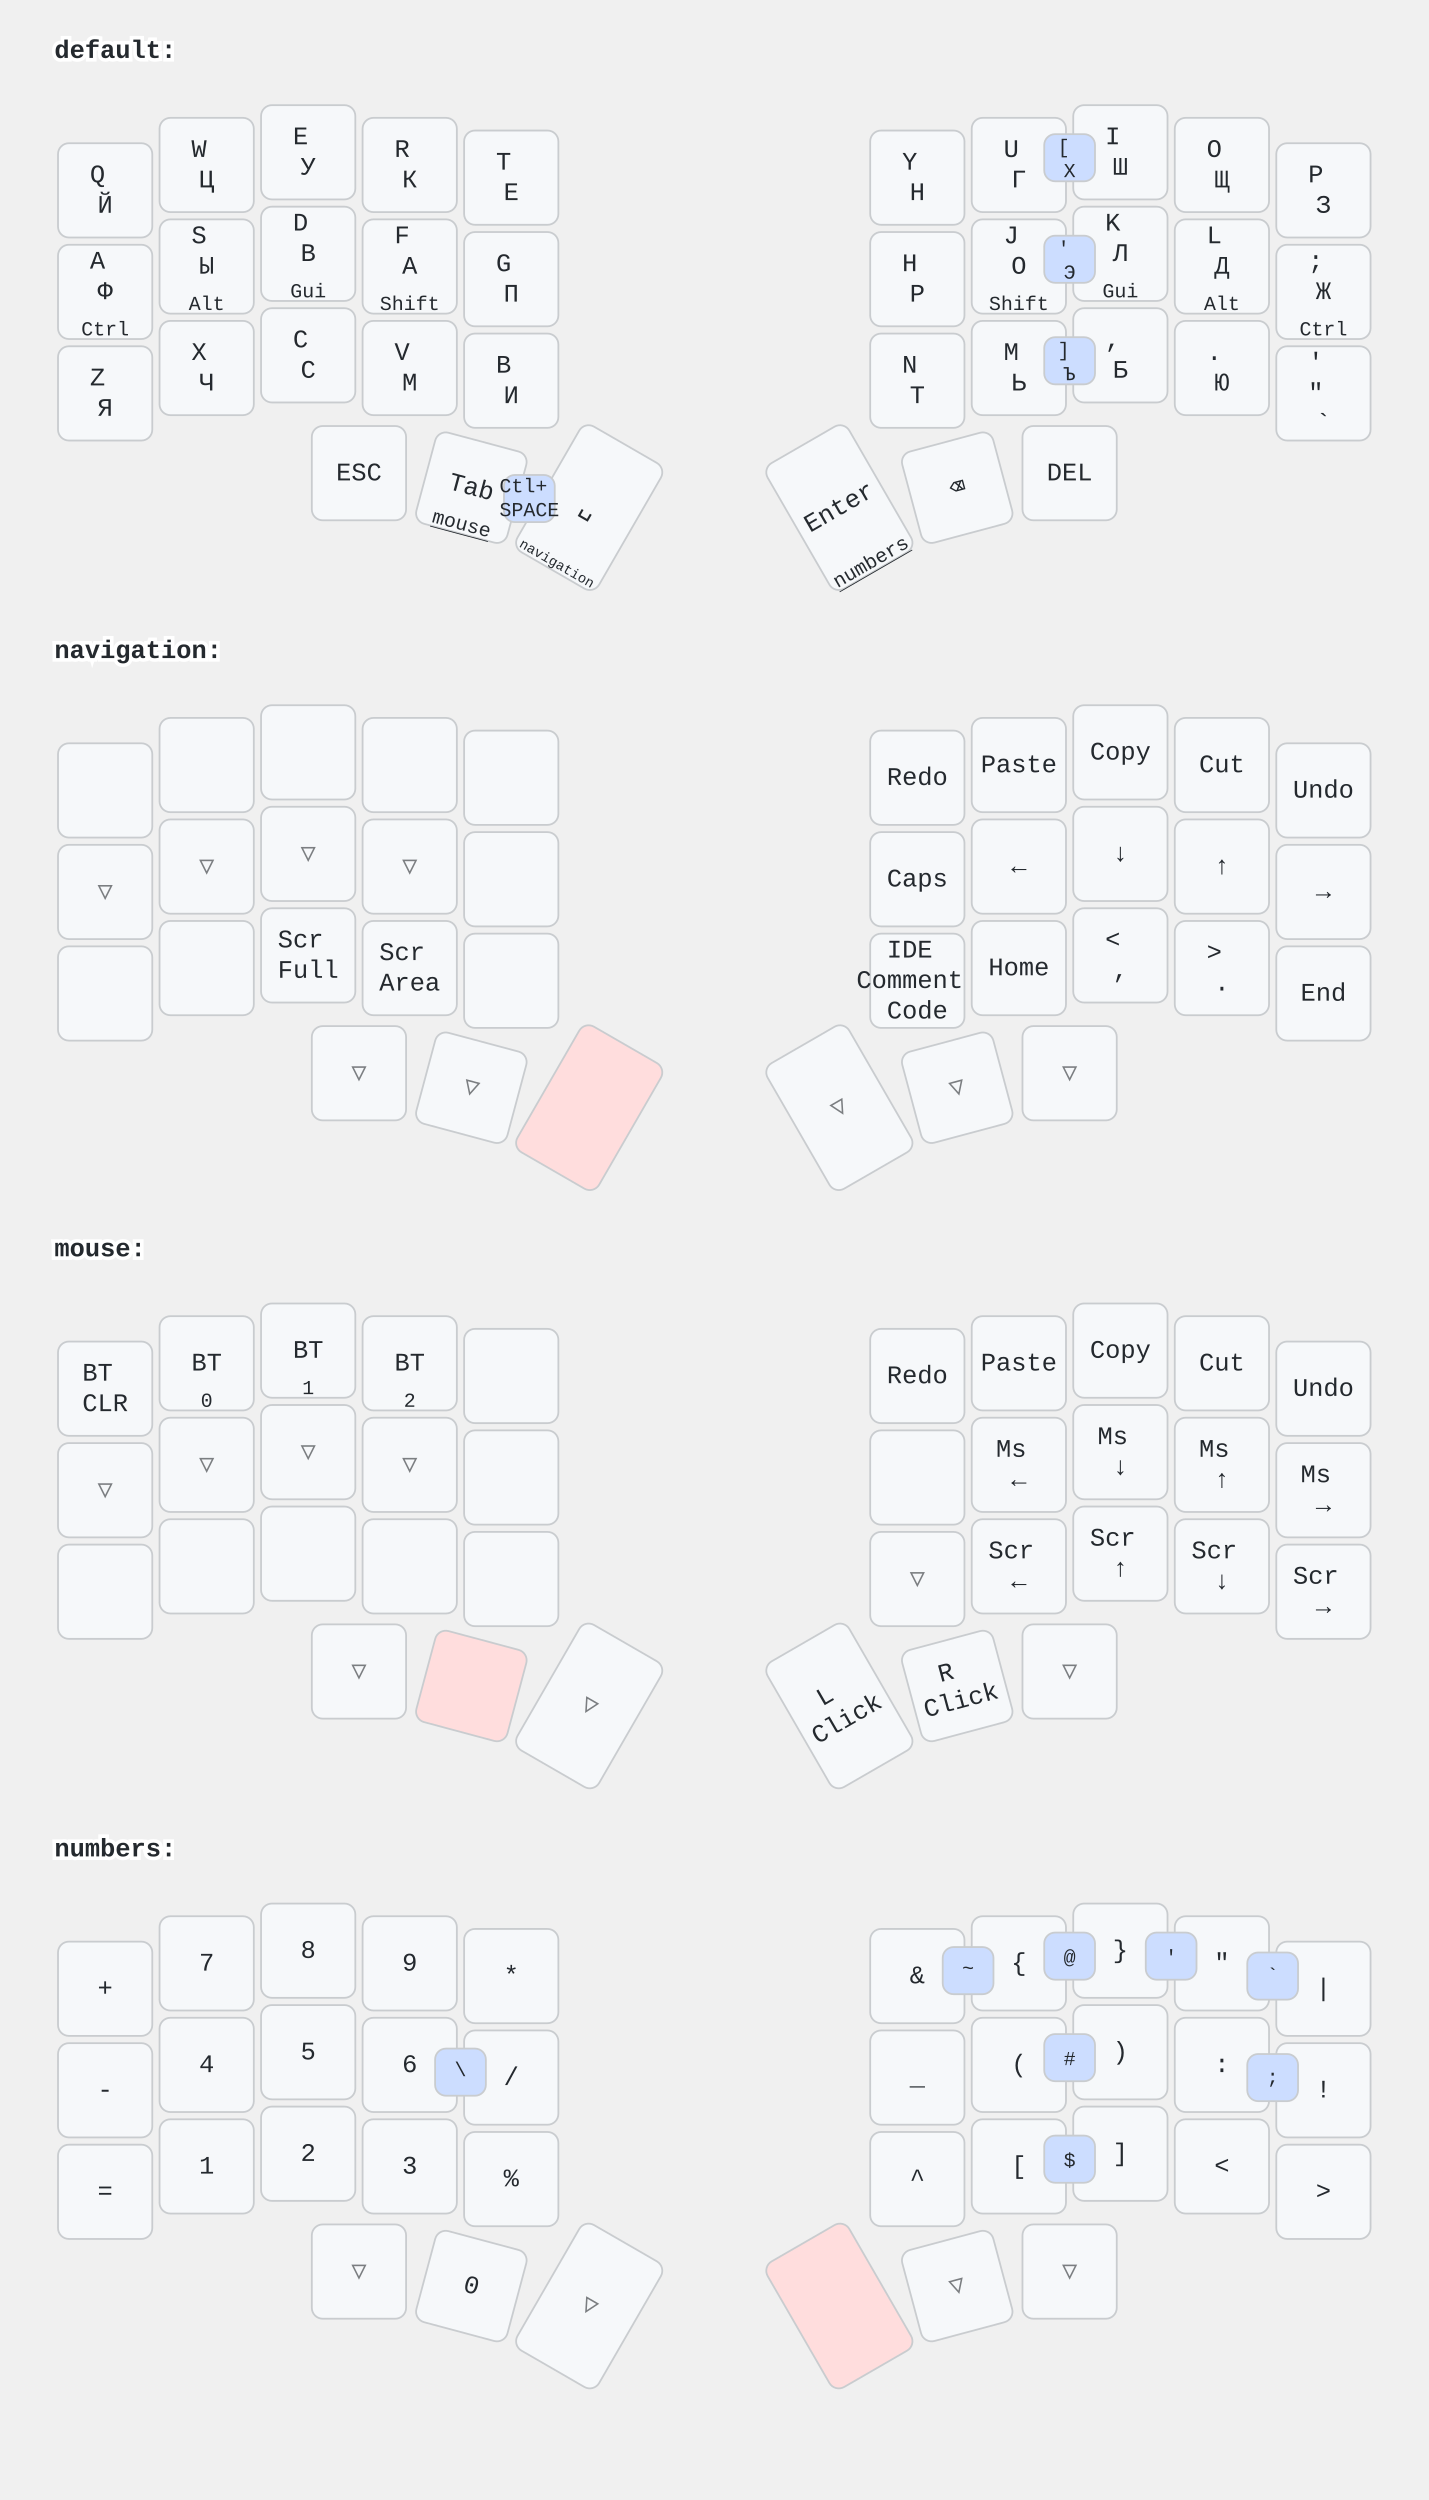
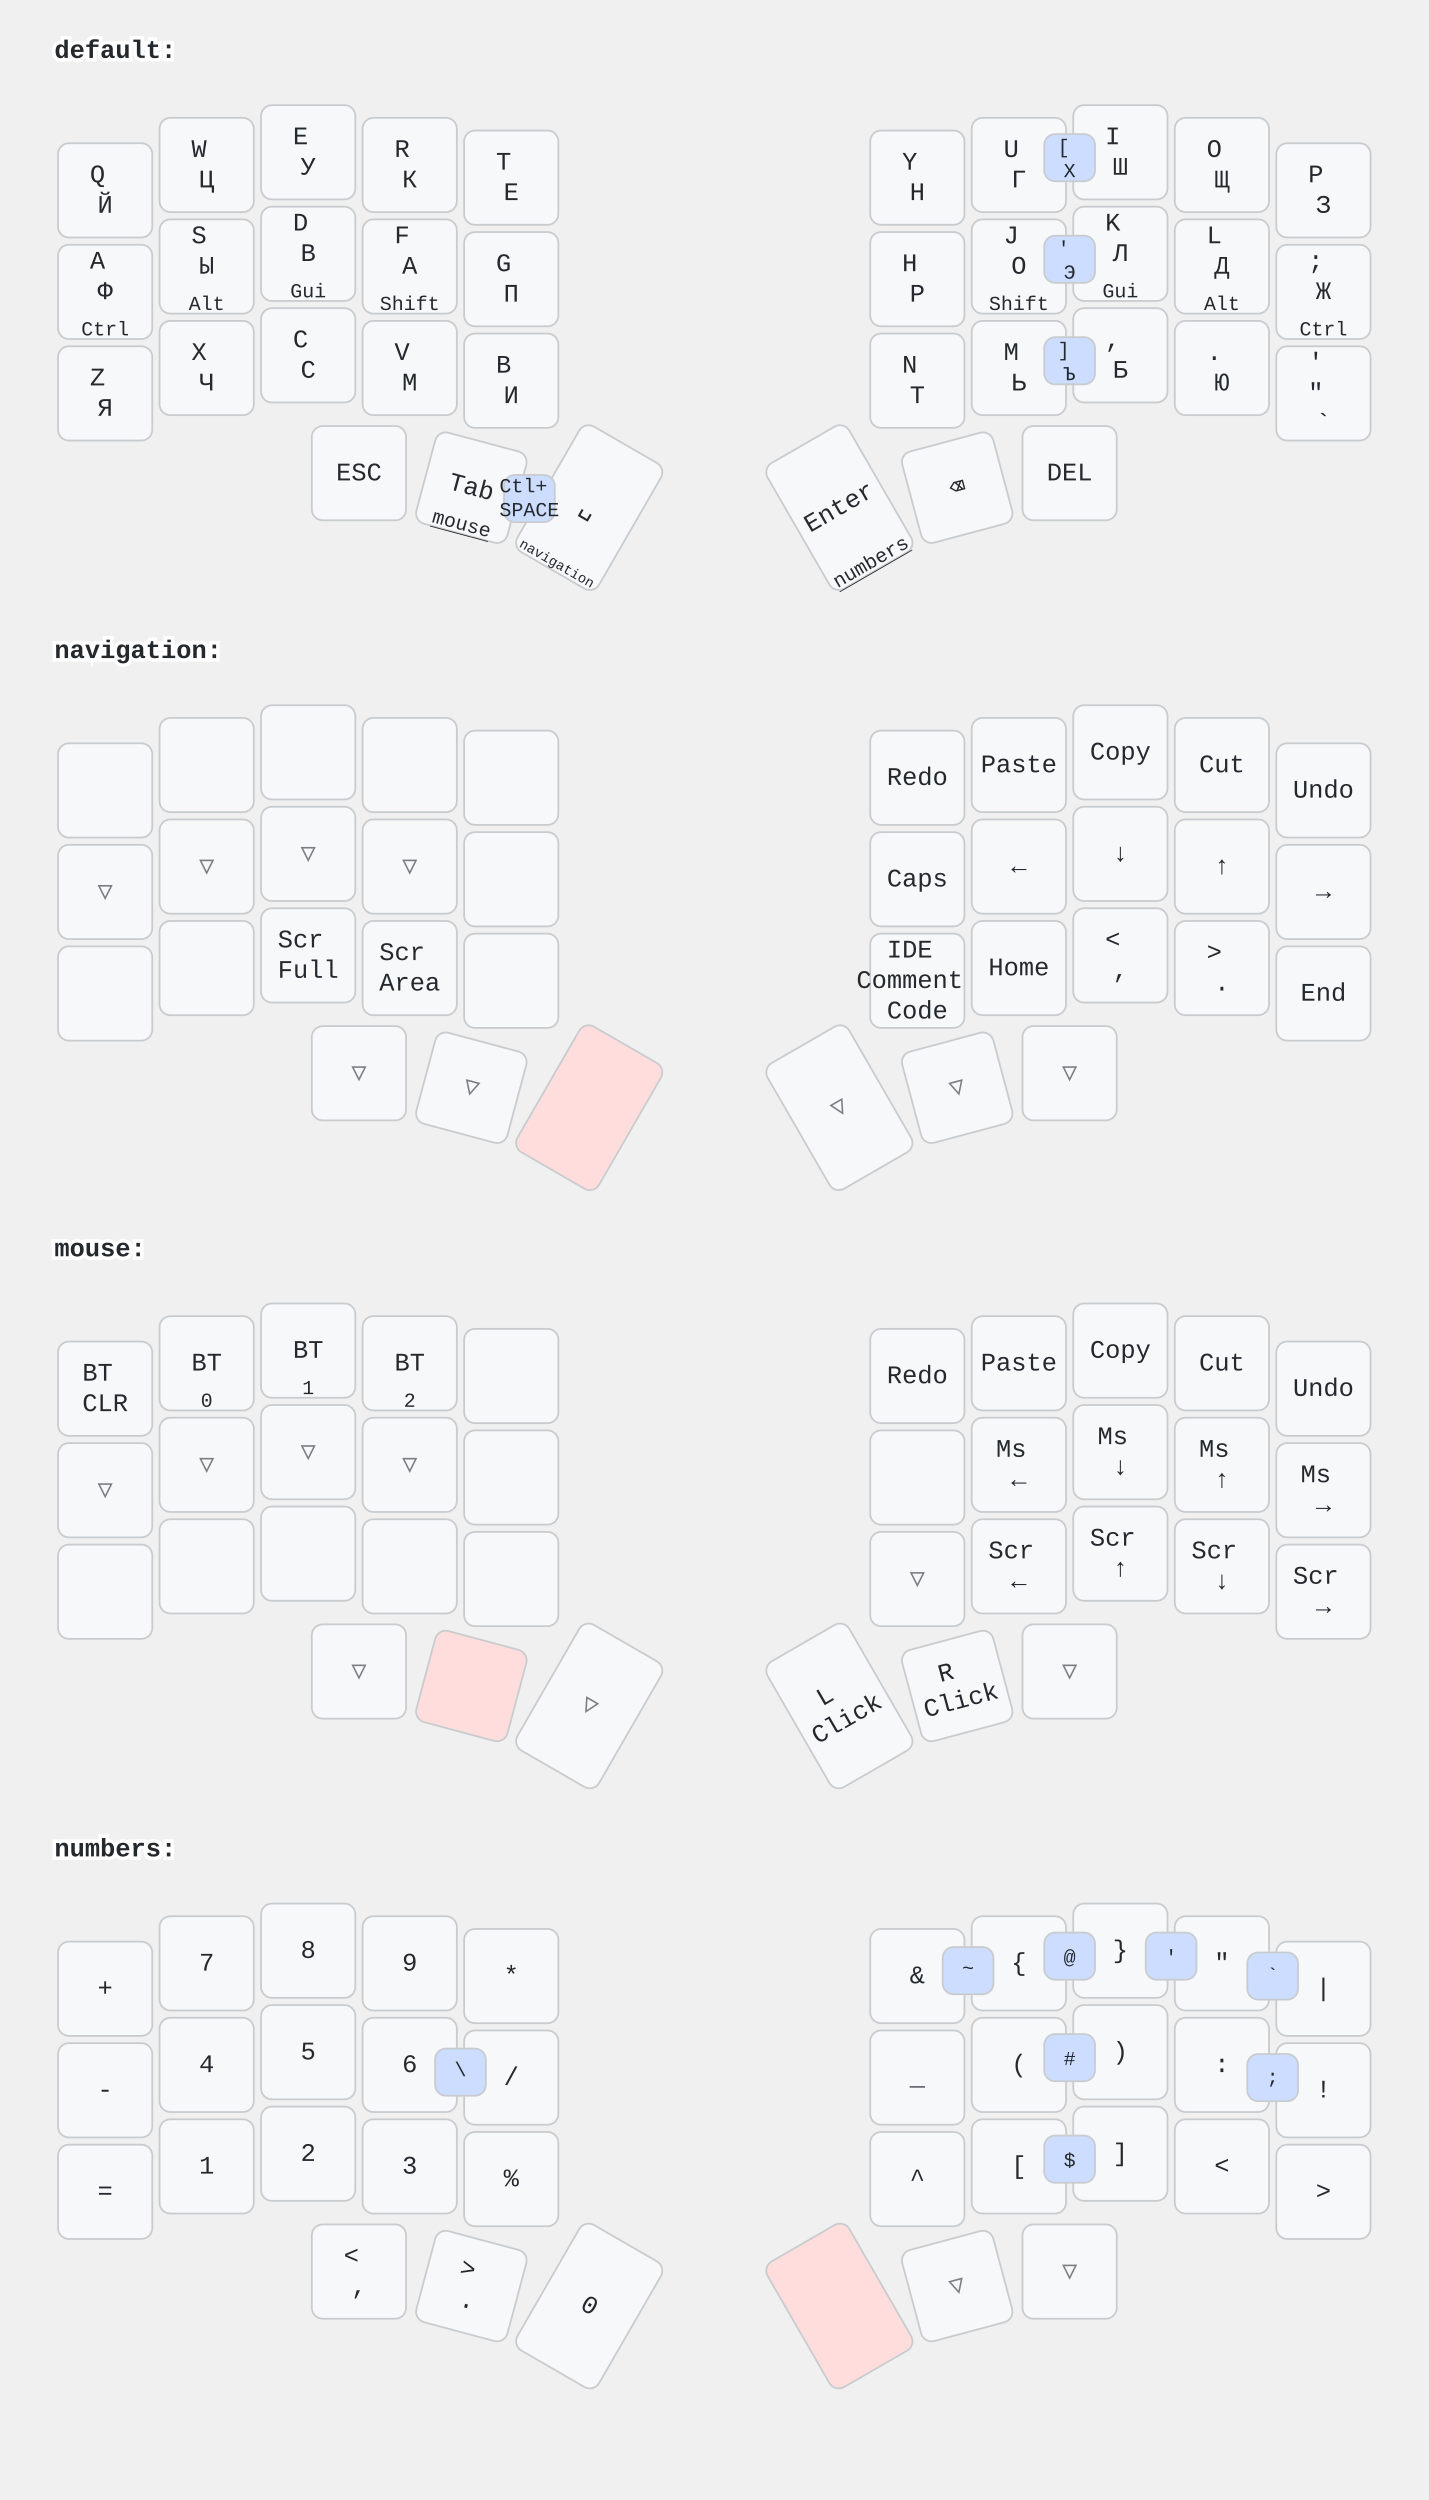
<svg xmlns="http://www.w3.org/2000/svg" width="788" height="1379" viewBox="0 0 788 1379" class="keymap">
  <style>/* inherit to force styles through use tags */
svg path {
    fill: inherit;
}

/* font and background color specifications */
svg.keymap {
    font-family: SFMono-Regular,Consolas,Liberation Mono,Menlo,monospace;
    font-size: 14px;
    font-kerning: normal;
    text-rendering: optimizeLegibility;
    fill: #24292e;
}

/* default key styling */
rect.key {
    fill: #f6f8fa;
}

rect.key, rect.combo {
    stroke: #c9cccf;
    stroke-width: 1;
}

/* default key side styling, only used is draw_key_sides is set */
rect.side {
    filter: brightness(90%);
}

/* color accent for combo boxes */
rect.combo, rect.combo-separate {
    fill: #cdf;
}

/* color accent for held keys */
rect.held, rect.combo.held {
    fill: #fdd;
}

/* color accent for ghost (optional) keys */
rect.ghost, rect.combo.ghost {
    stroke-dasharray: 4, 4;
    stroke-width: 2;
}

text {
    text-anchor: middle;
    dominant-baseline: middle;
}

/* styling for layer labels */
text.label {
    font-weight: bold;
    text-anchor: start;
    stroke: white;
    stroke-width: 4;
    paint-order: stroke;
}

/* styling for optional footer */
text.footer {
    text-anchor: end;
    dominant-baseline: auto;
    stroke: white;
    stroke-width: 4;
    paint-order: stroke;
}

/* styling for combo tap, and key non-tap label text */
text.combo, text.hold, text.shifted, text.left, text.right {
    font-size: 11px;
}

text.hold {
    text-anchor: middle;
    dominant-baseline: auto;
}

text.shifted {
    text-anchor: middle;
    dominant-baseline: hanging;
}

text.left {
    text-anchor: start;
}

text.right {
    text-anchor: end;
}

text.layer-activator {
    text-decoration: underline;
}

/* styling for hold/shifted label text in combo box */
text.combo.hold, text.combo.shifted, text.combo.left, text.combo.right {
    font-size: 8px;
}

/* lighter symbol for transparent keys */
text.trans {
    fill: #7b7e81;
}

/* styling for combo dendrons */
path.combo {
    stroke-width: 1;
    stroke: gray;
    fill: none;
}

/* Start Tabler Icons Cleanup */
/* cannot use height/width with glyphs */
.icon-tabler &gt; path {
    fill: inherit;
    stroke: inherit;
    stroke-width: 2;
}
/* hide tabler's default box */
.icon-tabler &gt; path[stroke="none"][fill="none"] {
    visibility: hidden;
}
/* End Tabler Icons Cleanup */

@media (prefers-color-scheme: dark) {
svg.keymap { fill: #d1d6db; }
rect.key { fill: #3f4750; }
rect.key, rect.combo { stroke: #60666c; }
rect.combo, rect.combo-separate { fill: #1f3d7a; }
rect.held, rect.combo.held { fill: #854747; }
text.label, text.footer { stroke: black; }
text.trans { fill: #7e8184; }
path.combo { stroke: #7f7f7f; }

}</style>
  <g transform="translate(30, 0)" class="layer-default">
    <text x="0" y="28" class="label" id="default">default:</text>
    <g transform="translate(0, 56)">
      <g transform="translate(28, 49)" class="key keypos-0">
        <rect rx="6" ry="6" x="-26" y="-26" width="52" height="52" class="key" />
        <text x="0" y="0" class="key tap">
          <tspan x="0" dy="-0.6em">Q</tspan>
          <tspan x="0" dy="1.2em">Й</tspan>
        </text>
      </g>
      <g transform="translate(84, 35)" class="key keypos-1">
        <rect rx="6" ry="6" x="-26" y="-26" width="52" height="52" class="key" />
        <text x="0" y="0" class="key tap">
          <tspan x="0" dy="-0.6em">W</tspan>
          <tspan x="0" dy="1.2em">Ц</tspan>
        </text>
      </g>
      <g transform="translate(140, 28)" class="key keypos-2">
        <rect rx="6" ry="6" x="-26" y="-26" width="52" height="52" class="key" />
        <text x="0" y="0" class="key tap">
          <tspan x="0" dy="-0.6em">E</tspan>
          <tspan x="0" dy="1.2em">У</tspan>
        </text>
      </g>
      <g transform="translate(196, 35)" class="key keypos-3">
        <rect rx="6" ry="6" x="-26" y="-26" width="52" height="52" class="key" />
        <text x="0" y="0" class="key tap">
          <tspan x="0" dy="-0.6em">R</tspan>
          <tspan x="0" dy="1.2em">К</tspan>
        </text>
      </g>
      <g transform="translate(252, 42)" class="key keypos-4">
        <rect rx="6" ry="6" x="-26" y="-26" width="52" height="52" class="key" />
        <text x="0" y="0" class="key tap">
          <tspan x="0" dy="-0.6em">T</tspan>
          <tspan x="0" dy="1.2em">Е</tspan>
        </text>
      </g>
      <g transform="translate(476, 42)" class="key keypos-5">
        <rect rx="6" ry="6" x="-26" y="-26" width="52" height="52" class="key" />
        <text x="0" y="0" class="key tap">
          <tspan x="0" dy="-0.6em">Y</tspan>
          <tspan x="0" dy="1.2em">Н</tspan>
        </text>
      </g>
      <g transform="translate(532, 35)" class="key keypos-6">
        <rect rx="6" ry="6" x="-26" y="-26" width="52" height="52" class="key" />
        <text x="0" y="0" class="key tap">
          <tspan x="0" dy="-0.6em">U</tspan>
          <tspan x="0" dy="1.2em">Г</tspan>
        </text>
      </g>
      <g transform="translate(588, 28)" class="key keypos-7">
        <rect rx="6" ry="6" x="-26" y="-26" width="52" height="52" class="key" />
        <text x="0" y="0" class="key tap">
          <tspan x="0" dy="-0.6em">I</tspan>
          <tspan x="0" dy="1.2em">Ш</tspan>
        </text>
      </g>
      <g transform="translate(644, 35)" class="key keypos-8">
        <rect rx="6" ry="6" x="-26" y="-26" width="52" height="52" class="key" />
        <text x="0" y="0" class="key tap">
          <tspan x="0" dy="-0.6em">O</tspan>
          <tspan x="0" dy="1.2em">Щ</tspan>
        </text>
      </g>
      <g transform="translate(700, 49)" class="key keypos-9">
        <rect rx="6" ry="6" x="-26" y="-26" width="52" height="52" class="key" />
        <text x="0" y="0" class="key tap">
          <tspan x="0" dy="-0.6em">P</tspan>
          <tspan x="0" dy="1.2em">З</tspan>
        </text>
      </g>
      <g transform="translate(28, 105)" class="key keypos-10">
        <rect rx="6" ry="6" x="-26" y="-26" width="52" height="52" class="key" />
        <text x="0" y="0" class="key tap">
          <tspan x="0" dy="-1.2em">A</tspan>
          <tspan x="0" dy="1.2em">Ф</tspan>
        </text>
        <text x="0" y="24" class="key hold">Ctrl</text>
      </g>
      <g transform="translate(84, 91)" class="key keypos-11">
        <rect rx="6" ry="6" x="-26" y="-26" width="52" height="52" class="key" />
        <text x="0" y="0" class="key tap">
          <tspan x="0" dy="-1.2em">S</tspan>
          <tspan x="0" dy="1.2em">Ы</tspan>
        </text>
        <text x="0" y="24" class="key hold">Alt</text>
      </g>
      <g transform="translate(140, 84)" class="key keypos-12">
        <rect rx="6" ry="6" x="-26" y="-26" width="52" height="52" class="key" />
        <text x="0" y="0" class="key tap">
          <tspan x="0" dy="-1.2em">D</tspan>
          <tspan x="0" dy="1.2em">В</tspan>
        </text>
        <text x="0" y="24" class="key hold">Gui</text>
      </g>
      <g transform="translate(196, 91)" class="key keypos-13">
        <rect rx="6" ry="6" x="-26" y="-26" width="52" height="52" class="key" />
        <text x="0" y="0" class="key tap">
          <tspan x="0" dy="-1.2em">F</tspan>
          <tspan x="0" dy="1.2em">А</tspan>
        </text>
        <text x="0" y="24" class="key hold">Shift</text>
      </g>
      <g transform="translate(252, 98)" class="key keypos-14">
        <rect rx="6" ry="6" x="-26" y="-26" width="52" height="52" class="key" />
        <text x="0" y="0" class="key tap">
          <tspan x="0" dy="-0.6em">G</tspan>
          <tspan x="0" dy="1.2em">П</tspan>
        </text>
      </g>
      <g transform="translate(476, 98)" class="key keypos-15">
        <rect rx="6" ry="6" x="-26" y="-26" width="52" height="52" class="key" />
        <text x="0" y="0" class="key tap">
          <tspan x="0" dy="-0.6em">H</tspan>
          <tspan x="0" dy="1.2em">Р</tspan>
        </text>
      </g>
      <g transform="translate(532, 91)" class="key keypos-16">
        <rect rx="6" ry="6" x="-26" y="-26" width="52" height="52" class="key" />
        <text x="0" y="0" class="key tap">
          <tspan x="0" dy="-1.2em">J</tspan>
          <tspan x="0" dy="1.2em">О</tspan>
        </text>
        <text x="0" y="24" class="key hold">Shift</text>
      </g>
      <g transform="translate(588, 84)" class="key keypos-17">
        <rect rx="6" ry="6" x="-26" y="-26" width="52" height="52" class="key" />
        <text x="0" y="0" class="key tap">
          <tspan x="0" dy="-1.2em">K</tspan>
          <tspan x="0" dy="1.2em">Л</tspan>
        </text>
        <text x="0" y="24" class="key hold">Gui</text>
      </g>
      <g transform="translate(644, 91)" class="key keypos-18">
        <rect rx="6" ry="6" x="-26" y="-26" width="52" height="52" class="key" />
        <text x="0" y="0" class="key tap">
          <tspan x="0" dy="-1.2em">L</tspan>
          <tspan x="0" dy="1.2em">Д</tspan>
        </text>
        <text x="0" y="24" class="key hold">Alt</text>
      </g>
      <g transform="translate(700, 105)" class="key keypos-19">
        <rect rx="6" ry="6" x="-26" y="-26" width="52" height="52" class="key" />
        <text x="0" y="0" class="key tap">
          <tspan x="0" dy="-1.2em">;</tspan>
          <tspan x="0" dy="1.2em">Ж</tspan>
        </text>
        <text x="0" y="24" class="key hold">Ctrl</text>
      </g>
      <g transform="translate(28, 161)" class="key keypos-20">
        <rect rx="6" ry="6" x="-26" y="-26" width="52" height="52" class="key" />
        <text x="0" y="0" class="key tap">
          <tspan x="0" dy="-0.6em">Z</tspan>
          <tspan x="0" dy="1.2em">Я</tspan>
        </text>
      </g>
      <g transform="translate(84, 147)" class="key keypos-21">
        <rect rx="6" ry="6" x="-26" y="-26" width="52" height="52" class="key" />
        <text x="0" y="0" class="key tap">
          <tspan x="0" dy="-0.6em">X</tspan>
          <tspan x="0" dy="1.2em">Ч</tspan>
        </text>
      </g>
      <g transform="translate(140, 140)" class="key keypos-22">
        <rect rx="6" ry="6" x="-26" y="-26" width="52" height="52" class="key" />
        <text x="0" y="0" class="key tap">
          <tspan x="0" dy="-0.6em">C</tspan>
          <tspan x="0" dy="1.2em">С</tspan>
        </text>
      </g>
      <g transform="translate(196, 147)" class="key keypos-23">
        <rect rx="6" ry="6" x="-26" y="-26" width="52" height="52" class="key" />
        <text x="0" y="0" class="key tap">
          <tspan x="0" dy="-0.6em">V</tspan>
          <tspan x="0" dy="1.2em">М</tspan>
        </text>
      </g>
      <g transform="translate(252, 154)" class="key keypos-24">
        <rect rx="6" ry="6" x="-26" y="-26" width="52" height="52" class="key" />
        <text x="0" y="0" class="key tap">
          <tspan x="0" dy="-0.6em">B</tspan>
          <tspan x="0" dy="1.2em">И</tspan>
        </text>
      </g>
      <g transform="translate(476, 154)" class="key keypos-25">
        <rect rx="6" ry="6" x="-26" y="-26" width="52" height="52" class="key" />
        <text x="0" y="0" class="key tap">
          <tspan x="0" dy="-0.6em">N</tspan>
          <tspan x="0" dy="1.2em">Т</tspan>
        </text>
      </g>
      <g transform="translate(532, 147)" class="key keypos-26">
        <rect rx="6" ry="6" x="-26" y="-26" width="52" height="52" class="key" />
        <text x="0" y="0" class="key tap">
          <tspan x="0" dy="-0.6em">M</tspan>
          <tspan x="0" dy="1.2em">Ь</tspan>
        </text>
      </g>
      <g transform="translate(588, 140)" class="key keypos-27">
        <rect rx="6" ry="6" x="-26" y="-26" width="52" height="52" class="key" />
        <text x="0" y="0" class="key tap">
          <tspan x="0" dy="-0.6em">,</tspan>
          <tspan x="0" dy="1.2em">Б</tspan>
        </text>
      </g>
      <g transform="translate(644, 147)" class="key keypos-28">
        <rect rx="6" ry="6" x="-26" y="-26" width="52" height="52" class="key" />
        <text x="0" y="0" class="key tap">
          <tspan x="0" dy="-0.6em">.</tspan>
          <tspan x="0" dy="1.2em">Ю</tspan>
        </text>
      </g>
      <g transform="translate(700, 161)" class="key keypos-29">
        <rect rx="6" ry="6" x="-26" y="-26" width="52" height="52" class="key" />
        <text x="0" y="0" class="key tap">
          <tspan x="0" dy="-1.2em">'</tspan>
          <tspan x="0" dy="1.2em">"</tspan>
          <tspan x="0" dy="1.2em">`</tspan>
        </text>
      </g>
      <g transform="translate(168, 205)" class="key keypos-30">
        <rect rx="6" ry="6" x="-26" y="-26" width="52" height="52" class="key" />
        <text x="0" y="0" class="key tap">ESC</text>
      </g>
      <g transform="translate(230, 213) rotate(15.0)" class="key keypos-31">
        <rect rx="6" ry="6" x="-26" y="-26" width="52" height="52" class="key" />
        <text x="0" y="0" class="key tap">Tab</text>
        <a href="#mouse">
          <text x="0" y="24" class="key hold layer-activator">mouse</text>
        </a>
      </g>
      <g transform="translate(295, 224) rotate(30.0)" class="key keypos-32">
        <rect rx="6" ry="6" x="-26" y="-40" width="52" height="80" class="key" />
        <text x="0" y="0" class="key tap">␣</text>
        <a href="#navigation">
          <text x="0" y="38" class="key hold layer-activator">
            <tspan style="font-size: 70%">navigation</tspan>
          </text>
        </a>
      </g>
      <g transform="translate(433, 224) rotate(-30.0)" class="key keypos-33">
        <rect rx="6" ry="6" x="-26" y="-40" width="52" height="80" class="key" />
        <text x="0" y="0" class="key tap">Enter</text>
        <a href="#numbers">
          <text x="0" y="38" class="key hold layer-activator">numbers</text>
        </a>
      </g>
      <g transform="translate(498, 213) rotate(-15.0)" class="key keypos-34">
        <rect rx="6" ry="6" x="-26" y="-26" width="52" height="52" class="key" />
        <text x="0" y="0" class="key tap">⌫</text>
      </g>
      <g transform="translate(560, 205)" class="key keypos-35">
        <rect rx="6" ry="6" x="-26" y="-26" width="52" height="52" class="key" />
        <text x="0" y="0" class="key tap">DEL</text>
      </g>
      <g class="combo combopos-0">
        <rect rx="6" ry="6" x="546" y="18" width="28" height="26" class="combo" />
        <text x="560" y="32" class="combo tap">
          <tspan x="560" dy="-0.6em">[</tspan>
          <tspan x="560" dy="1.2em">Х</tspan>
        </text>
      </g>
      <g class="combo combopos-1">
        <rect rx="6" ry="6" x="546" y="74" width="28" height="26" class="combo" />
        <text x="560" y="88" class="combo tap">
          <tspan x="560" dy="-0.6em">'</tspan>
          <tspan x="560" dy="1.2em">Э</tspan>
        </text>
      </g>
      <g class="combo combopos-2">
        <rect rx="6" ry="6" x="546" y="130" width="28" height="26" class="combo" />
        <text x="560" y="144" class="combo tap">
          <tspan x="560" dy="-0.6em">]</tspan>
          <tspan x="560" dy="1.2em">Ъ</tspan>
        </text>
      </g>
      <g class="combo combopos-3">
        <rect rx="6" ry="6" x="248" y="206" width="28" height="26" class="combo" />
        <text x="262" y="219" class="combo tap">
          <tspan x="262" dy="-0.6em">Ctl+</tspan>
          <tspan x="262" dy="1.2em">SPACE</tspan>
        </text>
      </g>
    </g>
  </g>
  <g transform="translate(30, 331)" class="layer-navigation">
    <text x="0" y="28" class="label" id="navigation">navigation:</text>
    <g transform="translate(0, 56)">
      <g transform="translate(28, 49)" class="key keypos-0">
        <rect rx="6" ry="6" x="-26" y="-26" width="52" height="52" class="key" />
      </g>
      <g transform="translate(84, 35)" class="key keypos-1">
        <rect rx="6" ry="6" x="-26" y="-26" width="52" height="52" class="key" />
      </g>
      <g transform="translate(140, 28)" class="key keypos-2">
        <rect rx="6" ry="6" x="-26" y="-26" width="52" height="52" class="key" />
      </g>
      <g transform="translate(196, 35)" class="key keypos-3">
        <rect rx="6" ry="6" x="-26" y="-26" width="52" height="52" class="key" />
      </g>
      <g transform="translate(252, 42)" class="key keypos-4">
        <rect rx="6" ry="6" x="-26" y="-26" width="52" height="52" class="key" />
      </g>
      <g transform="translate(476, 42)" class="key keypos-5">
        <rect rx="6" ry="6" x="-26" y="-26" width="52" height="52" class="key" />
        <text x="0" y="0" class="key tap">Redo</text>
      </g>
      <g transform="translate(532, 35)" class="key keypos-6">
        <rect rx="6" ry="6" x="-26" y="-26" width="52" height="52" class="key" />
        <text x="0" y="0" class="key tap">Paste</text>
      </g>
      <g transform="translate(588, 28)" class="key keypos-7">
        <rect rx="6" ry="6" x="-26" y="-26" width="52" height="52" class="key" />
        <text x="0" y="0" class="key tap">Copy</text>
      </g>
      <g transform="translate(644, 35)" class="key keypos-8">
        <rect rx="6" ry="6" x="-26" y="-26" width="52" height="52" class="key" />
        <text x="0" y="0" class="key tap">Cut</text>
      </g>
      <g transform="translate(700, 49)" class="key keypos-9">
        <rect rx="6" ry="6" x="-26" y="-26" width="52" height="52" class="key" />
        <text x="0" y="0" class="key tap">Undo</text>
      </g>
      <g transform="translate(28, 105)" class="key trans keypos-10">
        <rect rx="6" ry="6" x="-26" y="-26" width="52" height="52" class="key trans" />
        <text x="0" y="0" class="key trans tap">▽</text>
      </g>
      <g transform="translate(84, 91)" class="key trans keypos-11">
        <rect rx="6" ry="6" x="-26" y="-26" width="52" height="52" class="key trans" />
        <text x="0" y="0" class="key trans tap">▽</text>
      </g>
      <g transform="translate(140, 84)" class="key trans keypos-12">
        <rect rx="6" ry="6" x="-26" y="-26" width="52" height="52" class="key trans" />
        <text x="0" y="0" class="key trans tap">▽</text>
      </g>
      <g transform="translate(196, 91)" class="key trans keypos-13">
        <rect rx="6" ry="6" x="-26" y="-26" width="52" height="52" class="key trans" />
        <text x="0" y="0" class="key trans tap">▽</text>
      </g>
      <g transform="translate(252, 98)" class="key keypos-14">
        <rect rx="6" ry="6" x="-26" y="-26" width="52" height="52" class="key" />
      </g>
      <g transform="translate(476, 98)" class="key keypos-15">
        <rect rx="6" ry="6" x="-26" y="-26" width="52" height="52" class="key" />
        <text x="0" y="0" class="key tap">Caps</text>
      </g>
      <g transform="translate(532, 91)" class="key keypos-16">
        <rect rx="6" ry="6" x="-26" y="-26" width="52" height="52" class="key" />
        <text x="0" y="0" class="key tap">←</text>
      </g>
      <g transform="translate(588, 84)" class="key keypos-17">
        <rect rx="6" ry="6" x="-26" y="-26" width="52" height="52" class="key" />
        <text x="0" y="0" class="key tap">↓</text>
      </g>
      <g transform="translate(644, 91)" class="key keypos-18">
        <rect rx="6" ry="6" x="-26" y="-26" width="52" height="52" class="key" />
        <text x="0" y="0" class="key tap">↑</text>
      </g>
      <g transform="translate(700, 105)" class="key keypos-19">
        <rect rx="6" ry="6" x="-26" y="-26" width="52" height="52" class="key" />
        <text x="0" y="0" class="key tap">→</text>
      </g>
      <g transform="translate(28, 161)" class="key keypos-20">
        <rect rx="6" ry="6" x="-26" y="-26" width="52" height="52" class="key" />
      </g>
      <g transform="translate(84, 147)" class="key keypos-21">
        <rect rx="6" ry="6" x="-26" y="-26" width="52" height="52" class="key" />
      </g>
      <g transform="translate(140, 140)" class="key keypos-22">
        <rect rx="6" ry="6" x="-26" y="-26" width="52" height="52" class="key" />
        <text x="0" y="0" class="key tap">
          <tspan x="0" dy="-0.6em">Scr</tspan>
          <tspan x="0" dy="1.2em">Full</tspan>
        </text>
      </g>
      <g transform="translate(196, 147)" class="key keypos-23">
        <rect rx="6" ry="6" x="-26" y="-26" width="52" height="52" class="key" />
        <text x="0" y="0" class="key tap">
          <tspan x="0" dy="-0.6em">Scr</tspan>
          <tspan x="0" dy="1.2em">Area</tspan>
        </text>
      </g>
      <g transform="translate(252, 154)" class="key keypos-24">
        <rect rx="6" ry="6" x="-26" y="-26" width="52" height="52" class="key" />
      </g>
      <g transform="translate(476, 154)" class="key keypos-25">
        <rect rx="6" ry="6" x="-26" y="-26" width="52" height="52" class="key" />
        <text x="0" y="0" class="key tap">
          <tspan x="0" dy="-1.2em">IDE</tspan>
          <tspan x="0" dy="1.2em">Comment</tspan>
          <tspan x="0" dy="1.2em">Code</tspan>
        </text>
      </g>
      <g transform="translate(532, 147)" class="key keypos-26">
        <rect rx="6" ry="6" x="-26" y="-26" width="52" height="52" class="key" />
        <text x="0" y="0" class="key tap">Home</text>
      </g>
      <g transform="translate(588, 140)" class="key keypos-27">
        <rect rx="6" ry="6" x="-26" y="-26" width="52" height="52" class="key" />
        <text x="0" y="0" class="key tap">
          <tspan x="0" dy="-0.6em">&lt;</tspan>
          <tspan x="0" dy="1.2em">,</tspan>
        </text>
      </g>
      <g transform="translate(644, 147)" class="key keypos-28">
        <rect rx="6" ry="6" x="-26" y="-26" width="52" height="52" class="key" />
        <text x="0" y="0" class="key tap">
          <tspan x="0" dy="-0.6em">&gt;</tspan>
          <tspan x="0" dy="1.2em">.</tspan>
        </text>
      </g>
      <g transform="translate(700, 161)" class="key keypos-29">
        <rect rx="6" ry="6" x="-26" y="-26" width="52" height="52" class="key" />
        <text x="0" y="0" class="key tap">End</text>
      </g>
      <g transform="translate(168, 205)" class="key trans keypos-30">
        <rect rx="6" ry="6" x="-26" y="-26" width="52" height="52" class="key trans" />
        <text x="0" y="0" class="key trans tap">▽</text>
      </g>
      <g transform="translate(230, 213) rotate(15.0)" class="key trans keypos-31">
        <rect rx="6" ry="6" x="-26" y="-26" width="52" height="52" class="key trans" />
        <text x="0" y="0" class="key trans tap">▽</text>
      </g>
      <g transform="translate(295, 224) rotate(30.0)" class="key held keypos-32">
        <rect rx="6" ry="6" x="-26" y="-40" width="52" height="80" class="key held" />
      </g>
      <g transform="translate(433, 224) rotate(-30.0)" class="key trans keypos-33">
        <rect rx="6" ry="6" x="-26" y="-40" width="52" height="80" class="key trans" />
        <text x="0" y="0" class="key trans tap">▽</text>
      </g>
      <g transform="translate(498, 213) rotate(-15.0)" class="key trans keypos-34">
        <rect rx="6" ry="6" x="-26" y="-26" width="52" height="52" class="key trans" />
        <text x="0" y="0" class="key trans tap">▽</text>
      </g>
      <g transform="translate(560, 205)" class="key trans keypos-35">
        <rect rx="6" ry="6" x="-26" y="-26" width="52" height="52" class="key trans" />
        <text x="0" y="0" class="key trans tap">▽</text>
      </g>
    </g>
  </g>
  <g transform="translate(30, 661)" class="layer-mouse">
    <text x="0" y="28" class="label" id="mouse">mouse:</text>
    <g transform="translate(0, 56)">
      <g transform="translate(28, 49)" class="key keypos-0">
        <rect rx="6" ry="6" x="-26" y="-26" width="52" height="52" class="key" />
        <text x="0" y="0" class="key tap">
          <tspan x="0" dy="-0.6em">BT</tspan>
          <tspan x="0" dy="1.2em">CLR</tspan>
        </text>
      </g>
      <g transform="translate(84, 35)" class="key keypos-1">
        <rect rx="6" ry="6" x="-26" y="-26" width="52" height="52" class="key" />
        <text x="0" y="0" class="key tap">BT</text>
        <text x="0" y="24" class="key hold">0</text>
      </g>
      <g transform="translate(140, 28)" class="key keypos-2">
        <rect rx="6" ry="6" x="-26" y="-26" width="52" height="52" class="key" />
        <text x="0" y="0" class="key tap">BT</text>
        <text x="0" y="24" class="key hold">1</text>
      </g>
      <g transform="translate(196, 35)" class="key keypos-3">
        <rect rx="6" ry="6" x="-26" y="-26" width="52" height="52" class="key" />
        <text x="0" y="0" class="key tap">BT</text>
        <text x="0" y="24" class="key hold">2</text>
      </g>
      <g transform="translate(252, 42)" class="key keypos-4">
        <rect rx="6" ry="6" x="-26" y="-26" width="52" height="52" class="key" />
      </g>
      <g transform="translate(476, 42)" class="key keypos-5">
        <rect rx="6" ry="6" x="-26" y="-26" width="52" height="52" class="key" />
        <text x="0" y="0" class="key tap">Redo</text>
      </g>
      <g transform="translate(532, 35)" class="key keypos-6">
        <rect rx="6" ry="6" x="-26" y="-26" width="52" height="52" class="key" />
        <text x="0" y="0" class="key tap">Paste</text>
      </g>
      <g transform="translate(588, 28)" class="key keypos-7">
        <rect rx="6" ry="6" x="-26" y="-26" width="52" height="52" class="key" />
        <text x="0" y="0" class="key tap">Copy</text>
      </g>
      <g transform="translate(644, 35)" class="key keypos-8">
        <rect rx="6" ry="6" x="-26" y="-26" width="52" height="52" class="key" />
        <text x="0" y="0" class="key tap">Cut</text>
      </g>
      <g transform="translate(700, 49)" class="key keypos-9">
        <rect rx="6" ry="6" x="-26" y="-26" width="52" height="52" class="key" />
        <text x="0" y="0" class="key tap">Undo</text>
      </g>
      <g transform="translate(28, 105)" class="key trans keypos-10">
        <rect rx="6" ry="6" x="-26" y="-26" width="52" height="52" class="key trans" />
        <text x="0" y="0" class="key trans tap">▽</text>
      </g>
      <g transform="translate(84, 91)" class="key trans keypos-11">
        <rect rx="6" ry="6" x="-26" y="-26" width="52" height="52" class="key trans" />
        <text x="0" y="0" class="key trans tap">▽</text>
      </g>
      <g transform="translate(140, 84)" class="key trans keypos-12">
        <rect rx="6" ry="6" x="-26" y="-26" width="52" height="52" class="key trans" />
        <text x="0" y="0" class="key trans tap">▽</text>
      </g>
      <g transform="translate(196, 91)" class="key trans keypos-13">
        <rect rx="6" ry="6" x="-26" y="-26" width="52" height="52" class="key trans" />
        <text x="0" y="0" class="key trans tap">▽</text>
      </g>
      <g transform="translate(252, 98)" class="key keypos-14">
        <rect rx="6" ry="6" x="-26" y="-26" width="52" height="52" class="key" />
      </g>
      <g transform="translate(476, 98)" class="key keypos-15">
        <rect rx="6" ry="6" x="-26" y="-26" width="52" height="52" class="key" />
      </g>
      <g transform="translate(532, 91)" class="key keypos-16">
        <rect rx="6" ry="6" x="-26" y="-26" width="52" height="52" class="key" />
        <text x="0" y="0" class="key tap">
          <tspan x="0" dy="-0.6em">Ms</tspan>
          <tspan x="0" dy="1.2em">←</tspan>
        </text>
      </g>
      <g transform="translate(588, 84)" class="key keypos-17">
        <rect rx="6" ry="6" x="-26" y="-26" width="52" height="52" class="key" />
        <text x="0" y="0" class="key tap">
          <tspan x="0" dy="-0.6em">Ms</tspan>
          <tspan x="0" dy="1.2em">↓</tspan>
        </text>
      </g>
      <g transform="translate(644, 91)" class="key keypos-18">
        <rect rx="6" ry="6" x="-26" y="-26" width="52" height="52" class="key" />
        <text x="0" y="0" class="key tap">
          <tspan x="0" dy="-0.6em">Ms</tspan>
          <tspan x="0" dy="1.2em">↑</tspan>
        </text>
      </g>
      <g transform="translate(700, 105)" class="key keypos-19">
        <rect rx="6" ry="6" x="-26" y="-26" width="52" height="52" class="key" />
        <text x="0" y="0" class="key tap">
          <tspan x="0" dy="-0.6em">Ms</tspan>
          <tspan x="0" dy="1.2em">→</tspan>
        </text>
      </g>
      <g transform="translate(28, 161)" class="key keypos-20">
        <rect rx="6" ry="6" x="-26" y="-26" width="52" height="52" class="key" />
      </g>
      <g transform="translate(84, 147)" class="key keypos-21">
        <rect rx="6" ry="6" x="-26" y="-26" width="52" height="52" class="key" />
      </g>
      <g transform="translate(140, 140)" class="key keypos-22">
        <rect rx="6" ry="6" x="-26" y="-26" width="52" height="52" class="key" />
      </g>
      <g transform="translate(196, 147)" class="key keypos-23">
        <rect rx="6" ry="6" x="-26" y="-26" width="52" height="52" class="key" />
      </g>
      <g transform="translate(252, 154)" class="key keypos-24">
        <rect rx="6" ry="6" x="-26" y="-26" width="52" height="52" class="key" />
      </g>
      <g transform="translate(476, 154)" class="key trans keypos-25">
        <rect rx="6" ry="6" x="-26" y="-26" width="52" height="52" class="key trans" />
        <text x="0" y="0" class="key trans tap">▽</text>
      </g>
      <g transform="translate(532, 147)" class="key keypos-26">
        <rect rx="6" ry="6" x="-26" y="-26" width="52" height="52" class="key" />
        <text x="0" y="0" class="key tap">
          <tspan x="0" dy="-0.6em">Scr</tspan>
          <tspan x="0" dy="1.2em">←</tspan>
        </text>
      </g>
      <g transform="translate(588, 140)" class="key keypos-27">
        <rect rx="6" ry="6" x="-26" y="-26" width="52" height="52" class="key" />
        <text x="0" y="0" class="key tap">
          <tspan x="0" dy="-0.6em">Scr</tspan>
          <tspan x="0" dy="1.2em">↑</tspan>
        </text>
      </g>
      <g transform="translate(644, 147)" class="key keypos-28">
        <rect rx="6" ry="6" x="-26" y="-26" width="52" height="52" class="key" />
        <text x="0" y="0" class="key tap">
          <tspan x="0" dy="-0.6em">Scr</tspan>
          <tspan x="0" dy="1.2em">↓</tspan>
        </text>
      </g>
      <g transform="translate(700, 161)" class="key keypos-29">
        <rect rx="6" ry="6" x="-26" y="-26" width="52" height="52" class="key" />
        <text x="0" y="0" class="key tap">
          <tspan x="0" dy="-0.6em">Scr</tspan>
          <tspan x="0" dy="1.2em">→</tspan>
        </text>
      </g>
      <g transform="translate(168, 205)" class="key trans keypos-30">
        <rect rx="6" ry="6" x="-26" y="-26" width="52" height="52" class="key trans" />
        <text x="0" y="0" class="key trans tap">▽</text>
      </g>
      <g transform="translate(230, 213) rotate(15.0)" class="key held keypos-31">
        <rect rx="6" ry="6" x="-26" y="-26" width="52" height="52" class="key held" />
      </g>
      <g transform="translate(295, 224) rotate(30.0)" class="key trans keypos-32">
        <rect rx="6" ry="6" x="-26" y="-40" width="52" height="80" class="key trans" />
        <text x="0" y="0" class="key trans tap">▽</text>
      </g>
      <g transform="translate(433, 224) rotate(-30.0)" class="key keypos-33">
        <rect rx="6" ry="6" x="-26" y="-40" width="52" height="80" class="key" />
        <text x="0" y="0" class="key tap">
          <tspan x="0" dy="-0.6em">L</tspan>
          <tspan x="0" dy="1.2em">Click</tspan>
        </text>
      </g>
      <g transform="translate(498, 213) rotate(-15.0)" class="key keypos-34">
        <rect rx="6" ry="6" x="-26" y="-26" width="52" height="52" class="key" />
        <text x="0" y="0" class="key tap">
          <tspan x="0" dy="-0.6em">R</tspan>
          <tspan x="0" dy="1.2em">Click</tspan>
        </text>
      </g>
      <g transform="translate(560, 205)" class="key trans keypos-35">
        <rect rx="6" ry="6" x="-26" y="-26" width="52" height="52" class="key trans" />
        <text x="0" y="0" class="key trans tap">▽</text>
      </g>
    </g>
  </g>
  <g transform="translate(30, 992)" class="layer-numbers">
    <text x="0" y="28" class="label" id="numbers">numbers:</text>
    <g transform="translate(0, 56)">
      <g transform="translate(28, 49)" class="key keypos-0">
        <rect rx="6" ry="6" x="-26" y="-26" width="52" height="52" class="key" />
        <text x="0" y="0" class="key tap">+</text>
      </g>
      <g transform="translate(84, 35)" class="key keypos-1">
        <rect rx="6" ry="6" x="-26" y="-26" width="52" height="52" class="key" />
        <text x="0" y="0" class="key tap">7</text>
      </g>
      <g transform="translate(140, 28)" class="key keypos-2">
        <rect rx="6" ry="6" x="-26" y="-26" width="52" height="52" class="key" />
        <text x="0" y="0" class="key tap">8</text>
      </g>
      <g transform="translate(196, 35)" class="key keypos-3">
        <rect rx="6" ry="6" x="-26" y="-26" width="52" height="52" class="key" />
        <text x="0" y="0" class="key tap">9</text>
      </g>
      <g transform="translate(252, 42)" class="key keypos-4">
        <rect rx="6" ry="6" x="-26" y="-26" width="52" height="52" class="key" />
        <text x="0" y="0" class="key tap">*</text>
      </g>
      <g transform="translate(476, 42)" class="key keypos-5">
        <rect rx="6" ry="6" x="-26" y="-26" width="52" height="52" class="key" />
        <text x="0" y="0" class="key tap">&amp;</text>
      </g>
      <g transform="translate(532, 35)" class="key keypos-6">
        <rect rx="6" ry="6" x="-26" y="-26" width="52" height="52" class="key" />
        <text x="0" y="0" class="key tap">{</text>
      </g>
      <g transform="translate(588, 28)" class="key keypos-7">
        <rect rx="6" ry="6" x="-26" y="-26" width="52" height="52" class="key" />
        <text x="0" y="0" class="key tap">}</text>
      </g>
      <g transform="translate(644, 35)" class="key keypos-8">
        <rect rx="6" ry="6" x="-26" y="-26" width="52" height="52" class="key" />
        <text x="0" y="0" class="key tap">"</text>
      </g>
      <g transform="translate(700, 49)" class="key keypos-9">
        <rect rx="6" ry="6" x="-26" y="-26" width="52" height="52" class="key" />
        <text x="0" y="0" class="key tap">|</text>
      </g>
      <g transform="translate(28, 105)" class="key keypos-10">
        <rect rx="6" ry="6" x="-26" y="-26" width="52" height="52" class="key" />
        <text x="0" y="0" class="key tap">-</text>
      </g>
      <g transform="translate(84, 91)" class="key keypos-11">
        <rect rx="6" ry="6" x="-26" y="-26" width="52" height="52" class="key" />
        <text x="0" y="0" class="key tap">4</text>
      </g>
      <g transform="translate(140, 84)" class="key keypos-12">
        <rect rx="6" ry="6" x="-26" y="-26" width="52" height="52" class="key" />
        <text x="0" y="0" class="key tap">5</text>
      </g>
      <g transform="translate(196, 91)" class="key keypos-13">
        <rect rx="6" ry="6" x="-26" y="-26" width="52" height="52" class="key" />
        <text x="0" y="0" class="key tap">6</text>
      </g>
      <g transform="translate(252, 98)" class="key keypos-14">
        <rect rx="6" ry="6" x="-26" y="-26" width="52" height="52" class="key" />
        <text x="0" y="0" class="key tap">/</text>
      </g>
      <g transform="translate(476, 98)" class="key keypos-15">
        <rect rx="6" ry="6" x="-26" y="-26" width="52" height="52" class="key" />
        <text x="0" y="0" class="key tap">_</text>
      </g>
      <g transform="translate(532, 91)" class="key keypos-16">
        <rect rx="6" ry="6" x="-26" y="-26" width="52" height="52" class="key" />
        <text x="0" y="0" class="key tap">(</text>
      </g>
      <g transform="translate(588, 84)" class="key keypos-17">
        <rect rx="6" ry="6" x="-26" y="-26" width="52" height="52" class="key" />
        <text x="0" y="0" class="key tap">)</text>
      </g>
      <g transform="translate(644, 91)" class="key keypos-18">
        <rect rx="6" ry="6" x="-26" y="-26" width="52" height="52" class="key" />
        <text x="0" y="0" class="key tap">:</text>
      </g>
      <g transform="translate(700, 105)" class="key keypos-19">
        <rect rx="6" ry="6" x="-26" y="-26" width="52" height="52" class="key" />
        <text x="0" y="0" class="key tap">!</text>
      </g>
      <g transform="translate(28, 161)" class="key keypos-20">
        <rect rx="6" ry="6" x="-26" y="-26" width="52" height="52" class="key" />
        <text x="0" y="0" class="key tap">=</text>
      </g>
      <g transform="translate(84, 147)" class="key keypos-21">
        <rect rx="6" ry="6" x="-26" y="-26" width="52" height="52" class="key" />
        <text x="0" y="0" class="key tap">1</text>
      </g>
      <g transform="translate(140, 140)" class="key keypos-22">
        <rect rx="6" ry="6" x="-26" y="-26" width="52" height="52" class="key" />
        <text x="0" y="0" class="key tap">2</text>
      </g>
      <g transform="translate(196, 147)" class="key keypos-23">
        <rect rx="6" ry="6" x="-26" y="-26" width="52" height="52" class="key" />
        <text x="0" y="0" class="key tap">3</text>
      </g>
      <g transform="translate(252, 154)" class="key keypos-24">
        <rect rx="6" ry="6" x="-26" y="-26" width="52" height="52" class="key" />
        <text x="0" y="0" class="key tap">%</text>
      </g>
      <g transform="translate(476, 154)" class="key keypos-25">
        <rect rx="6" ry="6" x="-26" y="-26" width="52" height="52" class="key" />
        <text x="0" y="0" class="key tap">^</text>
      </g>
      <g transform="translate(532, 147)" class="key keypos-26">
        <rect rx="6" ry="6" x="-26" y="-26" width="52" height="52" class="key" />
        <text x="0" y="0" class="key tap">[</text>
      </g>
      <g transform="translate(588, 140)" class="key keypos-27">
        <rect rx="6" ry="6" x="-26" y="-26" width="52" height="52" class="key" />
        <text x="0" y="0" class="key tap">]</text>
      </g>
      <g transform="translate(644, 147)" class="key keypos-28">
        <rect rx="6" ry="6" x="-26" y="-26" width="52" height="52" class="key" />
        <text x="0" y="0" class="key tap">&lt;</text>
      </g>
      <g transform="translate(700, 161)" class="key keypos-29">
        <rect rx="6" ry="6" x="-26" y="-26" width="52" height="52" class="key" />
        <text x="0" y="0" class="key tap">&gt;</text>
      </g>
-       <g transform="translate(168, 205)" class="key trans keypos-30">
-         <rect rx="6" ry="6" x="-26" y="-26" width="52" height="52" class="key trans" />
-         <text x="0" y="0" class="key trans tap">▽</text>
+       <g transform="translate(168, 205)" class="key keypos-30">
+         <rect rx="6" ry="6" x="-26" y="-26" width="52" height="52" class="key" />
+         <text x="0" y="0" class="key tap">
+           <tspan x="0" dy="-0.6em">&lt;</tspan>
+           <tspan x="0" dy="1.2em">,</tspan>
+         </text>
      </g>
      <g transform="translate(230, 213) rotate(15.0)" class="key keypos-31">
        <rect rx="6" ry="6" x="-26" y="-26" width="52" height="52" class="key" />
+         <text x="0" y="0" class="key tap">
+           <tspan x="0" dy="-0.6em">&gt;</tspan>
+           <tspan x="0" dy="1.2em">.</tspan>
+         </text>
+       </g>
+       <g transform="translate(295, 224) rotate(30.0)" class="key keypos-32">
+         <rect rx="6" ry="6" x="-26" y="-40" width="52" height="80" class="key" />
        <text x="0" y="0" class="key tap">0</text>
-       </g>
-       <g transform="translate(295, 224) rotate(30.0)" class="key trans keypos-32">
-         <rect rx="6" ry="6" x="-26" y="-40" width="52" height="80" class="key trans" />
-         <text x="0" y="0" class="key trans tap">▽</text>
      </g>
      <g transform="translate(433, 224) rotate(-30.0)" class="key held keypos-33">
        <rect rx="6" ry="6" x="-26" y="-40" width="52" height="80" class="key held" />
      </g>
      <g transform="translate(498, 213) rotate(-15.0)" class="key trans keypos-34">
        <rect rx="6" ry="6" x="-26" y="-26" width="52" height="52" class="key trans" />
        <text x="0" y="0" class="key trans tap">▽</text>
      </g>
      <g transform="translate(560, 205)" class="key trans keypos-35">
        <rect rx="6" ry="6" x="-26" y="-26" width="52" height="52" class="key trans" />
        <text x="0" y="0" class="key trans tap">▽</text>
      </g>
      <g class="combo combopos-0">
        <rect rx="6" ry="6" x="210" y="82" width="28" height="26" class="combo" />
        <text x="224" y="94" class="combo tap">\</text>
      </g>
      <g class="combo combopos-1">
        <rect rx="6" ry="6" x="490" y="26" width="28" height="26" class="combo" />
        <text x="504" y="38" class="combo tap">~</text>
      </g>
      <g class="combo combopos-2">
        <rect rx="6" ry="6" x="546" y="18" width="28" height="26" class="combo" />
        <text x="560" y="32" class="combo tap">@</text>
      </g>
      <g class="combo combopos-3">
        <rect rx="6" ry="6" x="602" y="18" width="28" height="26" class="combo" />
        <text x="616" y="32" class="combo tap">'</text>
      </g>
      <g class="combo combopos-4">
        <rect rx="6" ry="6" x="658" y="29" width="28" height="26" class="combo" />
        <text x="672" y="42" class="combo tap">`</text>
      </g>
      <g class="combo combopos-5">
        <rect rx="6" ry="6" x="546" y="74" width="28" height="26" class="combo" />
        <text x="560" y="88" class="combo tap">#</text>
      </g>
      <g class="combo combopos-6">
        <rect rx="6" ry="6" x="658" y="85" width="28" height="26" class="combo" />
        <text x="672" y="98" class="combo tap">;</text>
      </g>
      <g class="combo combopos-7">
        <rect rx="6" ry="6" x="546" y="130" width="28" height="26" class="combo" />
        <text x="560" y="144" class="combo tap">$</text>
      </g>
    </g>
  </g>
</svg>
